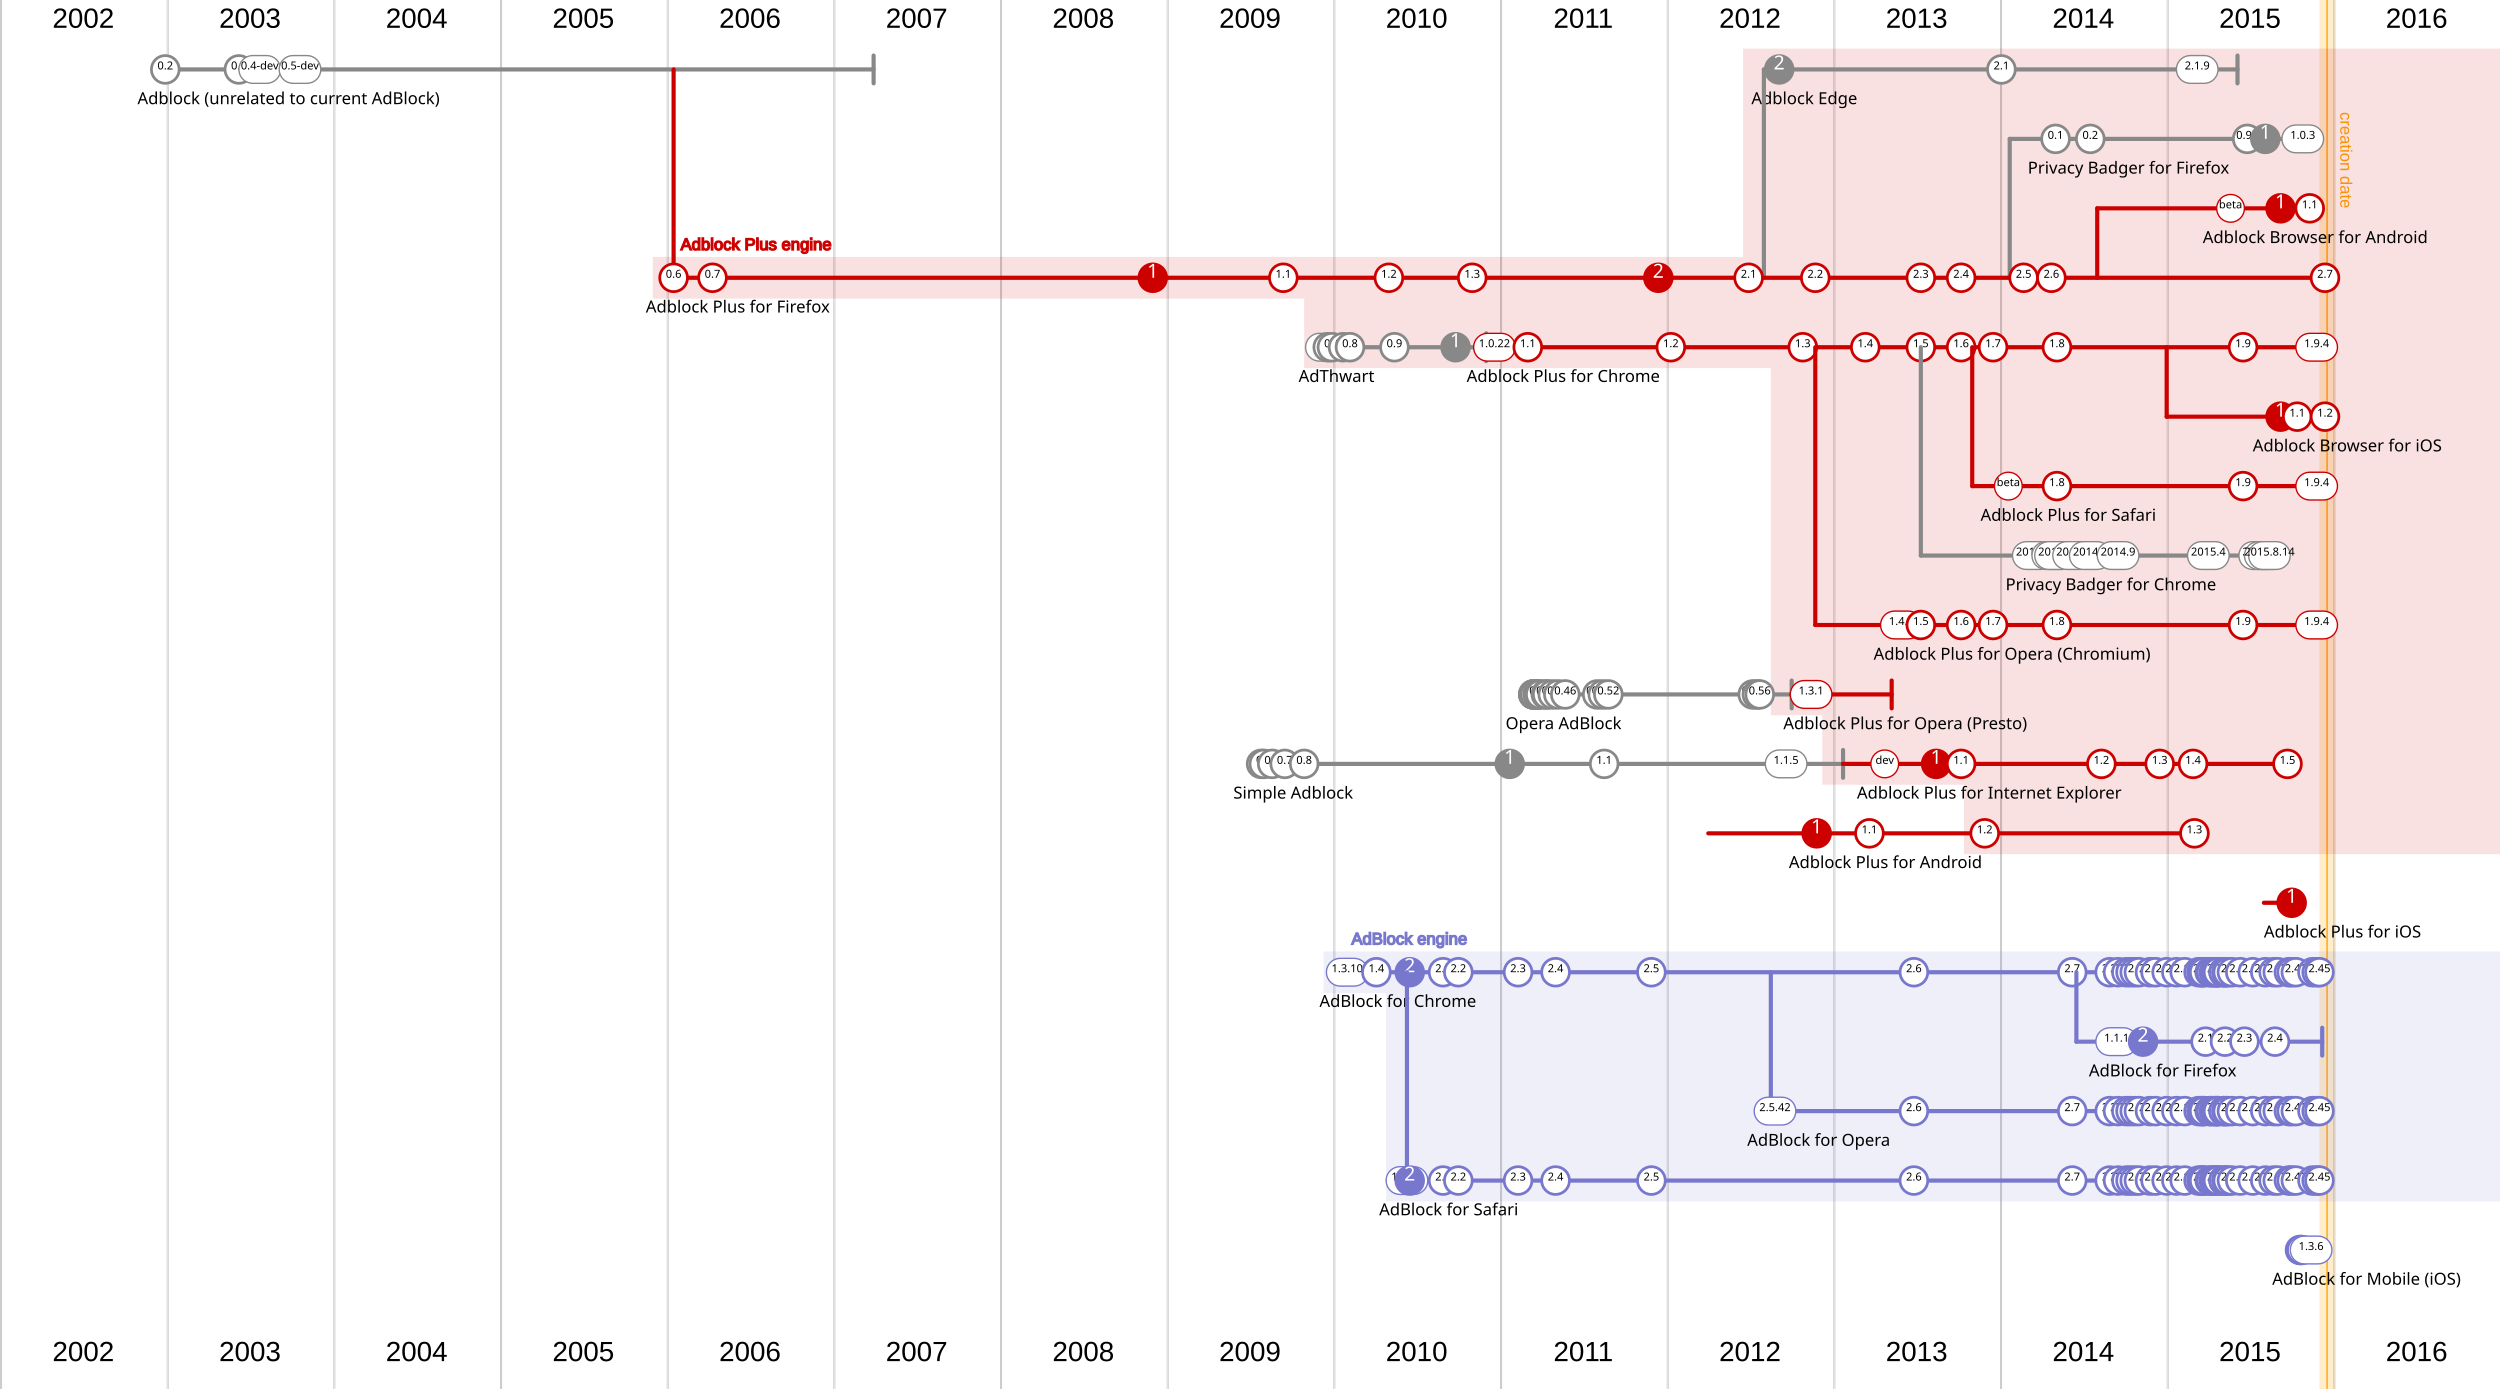
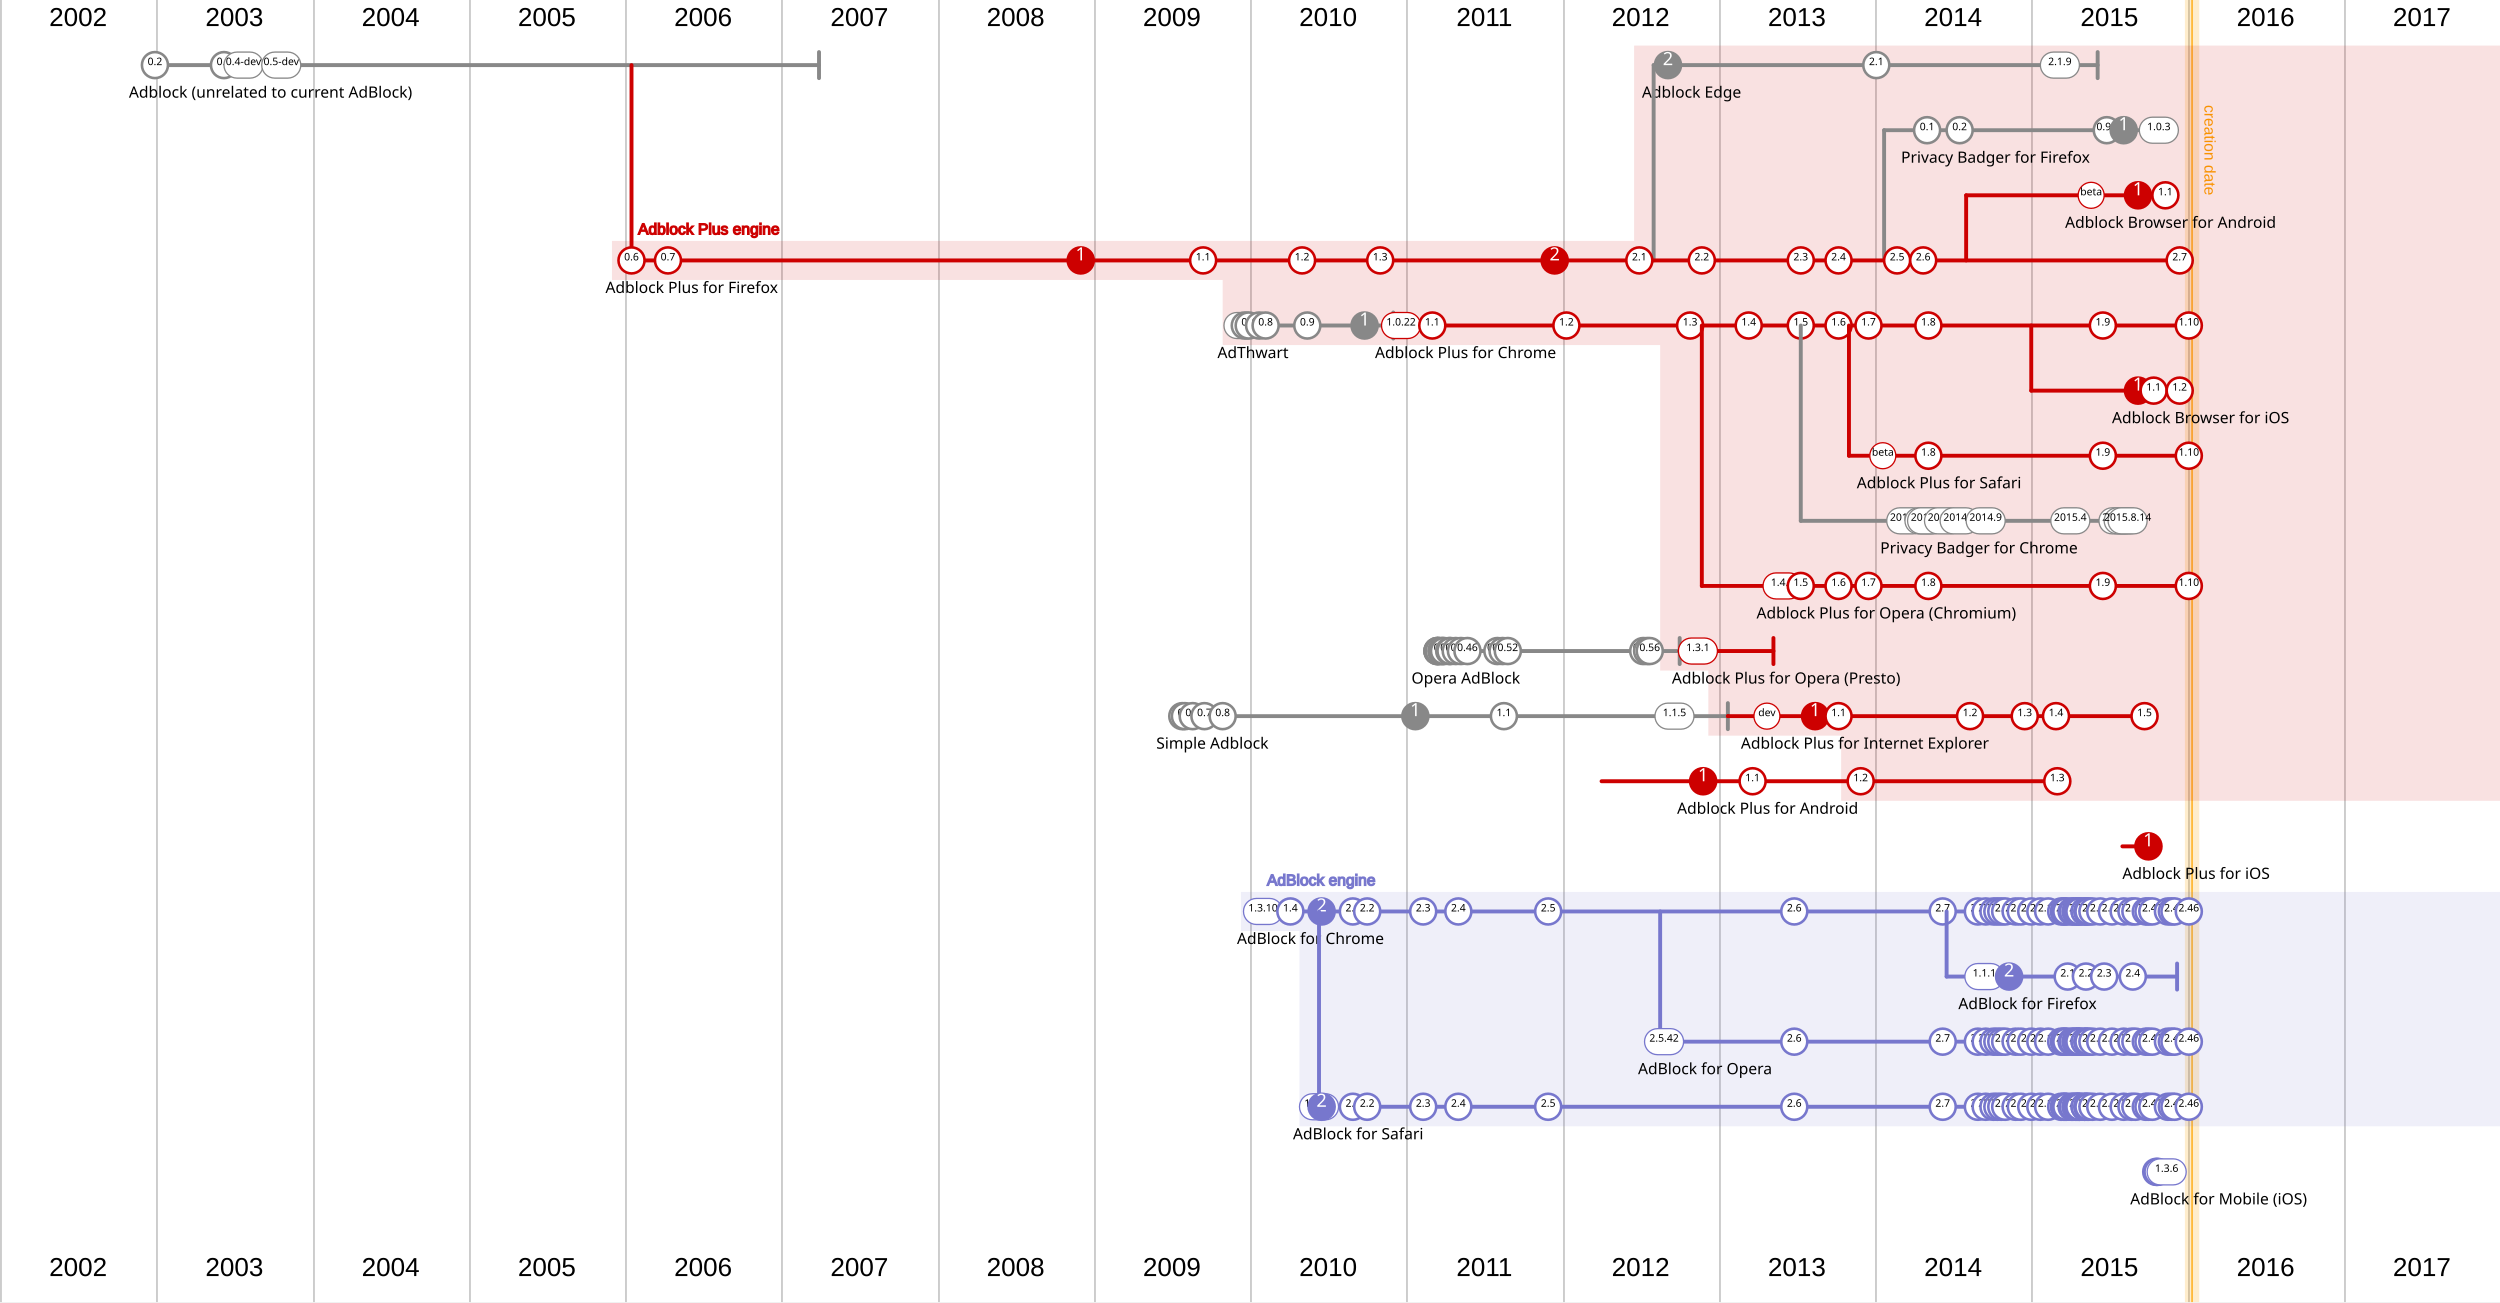
- <svg xmlns="http://www.w3.org/2000/svg" xmlns:xlink="http://www.w3.org/1999/xlink" width="1800" height="1000">
+ <svg xmlns="http://www.w3.org/2000/svg" xmlns:xlink="http://www.w3.org/1999/xlink" width="1920" height="1000">
  <defs>
    <style type="text/css">
      @namespace xlink url(http://www.w3.org/1999/xlink);
      
      text {
        font-family: "Arial", sans-serif;
        text-align: center;
        color: black;
      }
      
      line {
        stroke-linecap: round;
        stroke-width: 3px;
      }
      
      circle {
        stroke-width: 2px;
        fill: white;
      }
      
      #yearlabels text {
        font-size: 20px;
        text-anchor: middle;
      }
      
-       .adblocker, .engine {
+       .adblocker {
        font-size: 12px;
        font-family: sans-serif;
-       }
-       
-       .engine {
-         text-anchor: end;
-         font-style: italic;
-         font-weight: bold;
      }
      
      #longver {
        fill: white;
        transform: translate(-15px, -10px);
      }
      
      use[xlink|href="#longver"] {
        stroke-width: 2px;
      }
      
-       .engine-none line,
-       .engine-none circle,
-       .engine-none use {
+       .vendor-other line,
+       .vendor-other circle,
+       .vendor-other use {
        stroke: #888;
      }
      
-       .engine-none .version.release-major circle {
+       .vendor-other .version.release-major circle {
        fill: #888;
      }
      
-       .engine-adblockplus-core line,
-       .engine-adblockplus-core circle,
-       .engine-adblockplus-core use {
-         stroke: #CD0000;
-       }
-       
-       .engine-adblockplus-core .version.release-major circle {
-         fill: #CD0000;
-       }
-       .engine-adblock line,
-       .engine-adblock circle,
-       .engine-adblock use {
-         stroke: #7777CD;
-       }
-       
-       .engine-adblock .version.release-major circle {
-         fill: #7777CD;
+       .vendor-betafish line,
+       .vendor-betafish circle,
+       .vendor-betafish use,
+       .vendor-betafish.engine text {
+         stroke: #7777CD
+       }
+       
+       .vendor-betafish .version.release-major circle,
+       .vendor-betafish.engine polygon,
+       .vendor-betafish.engine text {
+         fill: #7777CD
+       }
+       .vendor-eyeo line,
+       .vendor-eyeo circle,
+       .vendor-eyeo use,
+       .vendor-eyeo.engine text {
+         stroke: #CD0000
+       }
+       
+       .vendor-eyeo .version.release-major circle,
+       .vendor-eyeo.engine polygon,
+       .vendor-eyeo.engine text {
+         fill: #CD0000
      }
      
      .version.release-patch circle,
      .version.release-patch use {
        stroke-width: 1px;
      }
      
      .version text {
        alignment-baseline: central;
        font-family: sans-serif;
        font-size: 8px;
        text-anchor: middle;
      }
      
      .version.release-major text {
        font-family: sans-serif;
        font-size: 14px;
        fill: white;
        text-anchor: middle;
      }
    </style>
    <pattern id="bglines" patternUnits="userSpaceOnUse" width="120" height="100%">
      <line x1="0" x2="0" y2="100%" stroke="#CCC" />
    </pattern>
    <rect id="longver" width="30" height="20" rx="10" />
    <g id="yearlabels">
      <text x="0">2002</text>
      <text x="120">2003</text>
      <text x="240">2004</text>
      <text x="360">2005</text>
      <text x="480">2006</text>
      <text x="600">2007</text>
      <text x="720">2008</text>
      <text x="840">2009</text>
      <text x="960">2010</text>
      <text x="1080">2011</text>
      <text x="1200">2012</text>
      <text x="1320">2013</text>
      <text x="1440">2014</text>
      <text x="1560">2015</text>
      <text x="1680">2016</text>
-     </g>
-     <g id="original" class="engine-none">
+       <text x="1800">2017</text>
+     </g>
+     <g id="original" class="vendor-other">
      <a xlink:href="http://adblock.mozdev.org/">
        <text x="0" y="0" dx="99" dy="25" class="adblocker">Adblock (unrelated to current AdBlock)</text>
      </a>
      <line stroke="" x1="111" x2="629" />
      <g class="version release-minor">
        <circle cx="119" r="10" />
        <text x="119" y="0" dy="0">0.2</text>
      </g>
      <g class="version release-minor">
        <circle cx="172" r="10" />
        <text x="172" y="0" dy="0">0.3</text>
      </g>
      <g class="version release-patch">
        <use x="187" xlink:href="#longver" />
        <text x="187" y="0" dy="0">0.4-dev</text>
      </g>
      <g class="version release-patch">
        <use x="216" xlink:href="#longver" />
        <text x="216" y="0" dy="0">0.5-dev</text>
      </g>
      <line stroke="" x1="629" y1="10" x2="629" y2="-10" />
    </g>
-     <g id="adblockedge" class="engine-none">
+     <g id="adblockedge" class="vendor-other">
      <a xlink:href="https://bitbucket.org/adstomper/adblockedge/">
        <text x="0" y="0" dx="1261" dy="25" class="adblocker">Adblock Edge</text>
      </a>
      <line stroke="" x1="1270" x2="1611" />
      <line stroke="" x1="1270" x2="1270" y1="0" y2="150" />
      <g class="version release-major">
        <circle cx="1281" r="10" />
        <text x="1281" y="0" dy="0">2</text>
      </g>
      <g class="version release-minor">
        <circle cx="1441" r="10" />
        <text x="1441" y="0" dy="0">2.1</text>
      </g>
      <g class="version release-patch">
        <use x="1582" xlink:href="#longver" />
        <text x="1582" y="0" dy="0">2.1.9</text>
      </g>
      <line stroke="" x1="1611" y1="10" x2="1611" y2="-10" />
    </g>
-     <g id="privacybadger-firefox" class="engine-none">
+     <g id="privacybadger-firefox" class="vendor-other">
      <a xlink:href="https://www.eff.org/privacybadger">
        <text x="0" y="0" dx="1460" dy="25" class="adblocker">Privacy Badger for Firefox</text>
      </a>
      <line stroke="" x1="1447" x2="1658" />
      <line stroke="" x1="1447" x2="1447" y1="0" y2="100" />
      <g class="version release-minor">
        <circle cx="1480" r="10" />
        <text x="1480" y="0" dy="0">0.1</text>
      </g>
      <g class="version release-minor">
        <circle cx="1505" r="10" />
        <text x="1505" y="0" dy="0">0.2</text>
      </g>
      <g class="version release-minor">
        <circle cx="1618" r="10" />
        <text x="1618" y="0" dy="0">0.99</text>
      </g>
      <g class="version release-major">
        <circle cx="1631" r="10" />
        <text x="1631" y="0" dy="0">1</text>
      </g>
      <g class="version release-patch">
        <use x="1658" xlink:href="#longver" />
        <text x="1658" y="0" dy="0">1.0.3</text>
      </g>
    </g>
-     <g id="adblockbrowser-android" class="engine-adblockplus-core">
+     <g id="adblockbrowser-android" class="vendor-eyeo">
      <a xlink:href="https://adblockbrowser.org">
        <text x="0" y="0" dx="1586" dy="25" class="adblocker">Adblock Browser for Android</text>
      </a>
      <line stroke="" x1="1510" x2="1663" />
      <line stroke="" x1="1510" x2="1510" y1="0" y2="50" />
      <g class="version release-patch">
        <circle cx="1606" r="10" />
        <text x="1606" y="0" dy="0">beta</text>
      </g>
      <g class="version release-major">
        <circle cx="1642" r="10" />
        <text x="1642" y="0" dy="0">1</text>
      </g>
      <g class="version release-minor">
        <circle cx="1663" r="10" />
        <text x="1663" y="0" dy="0">1.1</text>
      </g>
    </g>
-     <g id="adblockplus-firefox" class="engine-adblockplus-core">
+     <g id="adblockplus-firefox" class="vendor-eyeo">
      <a xlink:href="https://adblockplus.org/en/firefox">
        <text x="0" y="0" dx="465" dy="25" class="adblocker">Adblock Plus for Firefox</text>
      </a>
      <line stroke="" x1="485" x2="1674" />
      <line stroke="" x1="485" x2="485" y1="0" y2="-150" />
      <g class="version release-minor">
        <circle cx="485" r="10" />
        <text x="485" y="0" dy="0">0.6</text>
      </g>
      <g class="version release-minor">
        <circle cx="513" r="10" />
        <text x="513" y="0" dy="0">0.7</text>
      </g>
      <g class="version release-major">
        <circle cx="830" r="10" />
        <text x="830" y="0" dy="0">1</text>
      </g>
      <g class="version release-minor">
        <circle cx="924" r="10" />
        <text x="924" y="0" dy="0">1.1</text>
      </g>
      <g class="version release-minor">
        <circle cx="1000" r="10" />
        <text x="1000" y="0" dy="0">1.2</text>
      </g>
      <g class="version release-minor">
        <circle cx="1060" r="10" />
        <text x="1060" y="0" dy="0">1.3</text>
      </g>
      <g class="version release-major">
        <circle cx="1194" r="10" />
        <text x="1194" y="0" dy="0">2</text>
      </g>
      <g class="version release-minor">
        <circle cx="1259" r="10" />
        <text x="1259" y="0" dy="0">2.1</text>
      </g>
      <g class="version release-minor">
        <circle cx="1307" r="10" />
        <text x="1307" y="0" dy="0">2.2</text>
      </g>
      <g class="version release-minor">
        <circle cx="1383" r="10" />
        <text x="1383" y="0" dy="0">2.3</text>
      </g>
      <g class="version release-minor">
        <circle cx="1412" r="10" />
        <text x="1412" y="0" dy="0">2.4</text>
      </g>
      <g class="version release-minor">
        <circle cx="1457" r="10" />
        <text x="1457" y="0" dy="0">2.5</text>
      </g>
      <g class="version release-minor">
        <circle cx="1477" r="10" />
        <text x="1477" y="0" dy="0">2.6</text>
      </g>
      <g class="version release-minor">
        <circle cx="1674" r="10" />
        <text x="1674" y="0" dy="0">2.7</text>
      </g>
    </g>
-     <g id="adthwart" class="engine-none">
+     <g id="adthwart" class="vendor-other">
      <a xlink:href="https://code.google.com/p/adthwart/">
        <text x="0" y="0" dx="935" dy="25" class="adblocker">AdThwart</text>
      </a>
      <line stroke="" x1="954" x2="1070" />
      <g class="version release-patch">
        <use x="955" xlink:href="#longver" />
        <text x="955" y="0" dy="0">0.4.8</text>
      </g>
      <g class="version release-minor">
        <circle cx="956" r="10" />
        <text x="956" y="0" dy="0">0.5</text>
      </g>
      <g class="version release-minor">
        <circle cx="959" r="10" />
        <text x="959" y="0" dy="0">0.6</text>
      </g>
      <g class="version release-minor">
        <circle cx="967" r="10" />
        <text x="967" y="0" dy="0">0.7</text>
      </g>
      <g class="version release-minor">
        <circle cx="972" r="10" />
        <text x="972" y="0" dy="0">0.8</text>
      </g>
      <g class="version release-minor">
        <circle cx="1004" r="10" />
        <text x="1004" y="0" dy="0">0.9</text>
      </g>
      <g class="version release-major">
        <circle cx="1048" r="10" />
        <text x="1048" y="0" dy="0">1</text>
      </g>
      <line stroke="" x1="1070" y1="10" x2="1070" y2="-10" />
    </g>
-     <g id="adblockplus-chrome" class="engine-adblockplus-core">
+     <g id="adblockplus-chrome" class="vendor-eyeo">
      <a xlink:href="https://adblockplus.org/en/chrome">
        <text x="0" y="0" dx="1056" dy="25" class="adblocker">Adblock Plus for Chrome</text>
      </a>
-       <line stroke="" x1="1070" x2="1668" />
+       <line stroke="" x1="1070" x2="1681" />
      <line stroke="" x1="1070" x2="1070" y1="0" y2="0" />
      <g class="version release-patch">
        <use x="1076" xlink:href="#longver" />
        <text x="1076" y="0" dy="0">1.0.22</text>
      </g>
      <g class="version release-minor">
        <circle cx="1100" r="10" />
        <text x="1100" y="0" dy="0">1.1</text>
      </g>
      <g class="version release-minor">
        <circle cx="1203" r="10" />
        <text x="1203" y="0" dy="0">1.2</text>
      </g>
      <g class="version release-minor">
        <circle cx="1298" r="10" />
        <text x="1298" y="0" dy="0">1.3</text>
      </g>
      <g class="version release-minor">
        <circle cx="1343" r="10" />
        <text x="1343" y="0" dy="0">1.4</text>
      </g>
      <g class="version release-minor">
        <circle cx="1383" r="10" />
        <text x="1383" y="0" dy="0">1.5</text>
      </g>
      <g class="version release-minor">
        <circle cx="1412" r="10" />
        <text x="1412" y="0" dy="0">1.6</text>
      </g>
      <g class="version release-minor">
        <circle cx="1435" r="10" />
        <text x="1435" y="0" dy="0">1.7</text>
      </g>
      <g class="version release-minor">
        <circle cx="1481" r="10" />
        <text x="1481" y="0" dy="0">1.8</text>
      </g>
      <g class="version release-minor">
        <circle cx="1615" r="10" />
        <text x="1615" y="0" dy="0">1.9</text>
      </g>
-       <g class="version release-patch">
-         <use x="1668" xlink:href="#longver" />
-         <text x="1668" y="0" dy="0">1.9.4</text>
-       </g>
-     </g>
-     <g id="adblockbrowser-ios" class="engine-adblockplus-core">
+       <g class="version release-minor">
+         <circle cx="1681" r="10" />
+         <text x="1681" y="0" dy="0">1.10</text>
+       </g>
+     </g>
+     <g id="adblockbrowser-ios" class="vendor-eyeo">
      <a xlink:href="https://adblockbrowser.org">
        <text x="0" y="0" dx="1622" dy="25" class="adblocker">Adblock Browser for iOS</text>
      </a>
      <line stroke="" x1="1560" x2="1674" />
      <line stroke="" x1="1560" x2="1560" y1="0" y2="-50" />
      <g class="version release-major">
        <circle cx="1642" r="10" />
        <text x="1642" y="0" dy="0">1</text>
      </g>
      <g class="version release-minor">
        <circle cx="1654" r="10" />
        <text x="1654" y="0" dy="0">1.1</text>
      </g>
      <g class="version release-minor">
        <circle cx="1674" r="10" />
        <text x="1674" y="0" dy="0">1.2</text>
      </g>
    </g>
-     <g id="adblockplus-safari" class="engine-adblockplus-core">
+     <g id="adblockplus-safari" class="vendor-eyeo">
      <a xlink:href="https://adblockplus.org/en/safari">
        <text x="0" y="0" dx="1426" dy="25" class="adblocker">Adblock Plus for Safari</text>
      </a>
-       <line stroke="" x1="1420" x2="1668" />
+       <line stroke="" x1="1420" x2="1681" />
      <line stroke="" x1="1420" x2="1420" y1="0" y2="-100" />
      <g class="version release-patch">
        <circle cx="1446" r="10" />
        <text x="1446" y="0" dy="0">beta</text>
      </g>
      <g class="version release-minor">
        <circle cx="1481" r="10" />
        <text x="1481" y="0" dy="0">1.8</text>
      </g>
      <g class="version release-minor">
        <circle cx="1615" r="10" />
        <text x="1615" y="0" dy="0">1.9</text>
      </g>
-       <g class="version release-patch">
-         <use x="1668" xlink:href="#longver" />
-         <text x="1668" y="0" dy="0">1.9.4</text>
-       </g>
-     </g>
-     <g id="privacybadger-chrome" class="engine-none">
+       <g class="version release-minor">
+         <circle cx="1681" r="10" />
+         <text x="1681" y="0" dy="0">1.10</text>
+       </g>
+     </g>
+     <g id="privacybadger-chrome" class="vendor-other">
      <a xlink:href="https://www.eff.org/privacybadger">
        <text x="0" y="0" dx="1444" dy="25" class="adblocker">Privacy Badger for Chrome</text>
      </a>
      <line stroke="" x1="1383" x2="1634" />
      <line stroke="" x1="1383" x2="1383" y1="0" y2="-150" />
      <g class="version release-minor">
        <use x="1464" xlink:href="#longver" />
        <text x="1464" y="0" dy="0">2014.3</text>
      </g>
      <g class="version release-minor">
        <use x="1478" xlink:href="#longver" />
        <text x="1478" y="0" dy="0">2014.4</text>
      </g>
      <g class="version release-minor">
        <use x="1480" xlink:href="#longver" />
        <text x="1480" y="0" dy="0">2014.5</text>
      </g>
      <g class="version release-minor">
        <use x="1493" xlink:href="#longver" />
        <text x="1493" y="0" dy="0">2014.6</text>
      </g>
      <g class="version release-minor">
        <use x="1505" xlink:href="#longver" />
        <text x="1505" y="0" dy="0">2014.7</text>
      </g>
      <g class="version release-minor">
        <use x="1525" xlink:href="#longver" />
        <text x="1525" y="0" dy="0">2014.9</text>
      </g>
      <g class="version release-minor">
        <use x="1590" xlink:href="#longver" />
        <text x="1590" y="0" dy="0">2015.4</text>
      </g>
      <g class="version release-minor">
        <use x="1627" xlink:href="#longver" />
        <text x="1627" y="0" dy="0">2015.7</text>
      </g>
      <g class="version release-minor">
        <use x="1631" xlink:href="#longver" />
        <text x="1631" y="0" dy="0">2015.8</text>
      </g>
      <g class="version release-patch">
        <use x="1634" xlink:href="#longver" />
        <text x="1634" y="0" dy="0">2015.8.14</text>
      </g>
    </g>
-     <g id="adblockplus-opera-chromium" class="engine-adblockplus-core">
+     <g id="adblockplus-opera-chromium" class="vendor-eyeo">
      <a xlink:href="https://adblockplus.org/en/opera">
        <text x="0" y="0" dx="1349" dy="25" class="adblocker">Adblock Plus for Opera (Chromium)</text>
      </a>
-       <line stroke="" x1="1307" x2="1668" />
+       <line stroke="" x1="1307" x2="1681" />
      <line stroke="" x1="1307" x2="1307" y1="0" y2="-200" />
      <g class="version release-patch">
        <use x="1369" xlink:href="#longver" />
        <text x="1369" y="0" dy="0">1.4.1</text>
      </g>
      <g class="version release-minor">
        <circle cx="1383" r="10" />
        <text x="1383" y="0" dy="0">1.5</text>
      </g>
      <g class="version release-minor">
        <circle cx="1412" r="10" />
        <text x="1412" y="0" dy="0">1.6</text>
      </g>
      <g class="version release-minor">
        <circle cx="1435" r="10" />
        <text x="1435" y="0" dy="0">1.7</text>
      </g>
      <g class="version release-minor">
        <circle cx="1481" r="10" />
        <text x="1481" y="0" dy="0">1.8</text>
      </g>
      <g class="version release-minor">
        <circle cx="1615" r="10" />
        <text x="1615" y="0" dy="0">1.9</text>
      </g>
-       <g class="version release-patch">
-         <use x="1668" xlink:href="#longver" />
-         <text x="1668" y="0" dy="0">1.9.4</text>
-       </g>
-     </g>
-     <g id="opera-adblock" class="engine-none">
+       <g class="version release-minor">
+         <circle cx="1681" r="10" />
+         <text x="1681" y="0" dy="0">1.10</text>
+       </g>
+     </g>
+     <g id="opera-adblock" class="vendor-other">
      <a xlink:href="">
        <text x="0" y="0" dx="1084" dy="25" class="adblocker">Opera AdBlock</text>
      </a>
      <line stroke="" x1="1104" x2="1290" />
      <g class="version release-minor">
        <circle cx="1104" r="10" />
        <text x="1104" y="0" dy="0">0.12</text>
      </g>
      <g class="version release-minor">
        <circle cx="1104" r="10" />
        <text x="1104" y="0" dy="0">0.13</text>
      </g>
      <g class="version release-minor">
        <circle cx="1104" r="10" />
        <text x="1104" y="0" dy="0">0.14</text>
      </g>
      <g class="version release-minor">
        <circle cx="1105" r="10" />
        <text x="1105" y="0" dy="0">0.23</text>
      </g>
      <g class="version release-minor">
        <circle cx="1107" r="10" />
        <text x="1107" y="0" dy="0">0.27</text>
      </g>
      <g class="version release-minor">
        <circle cx="1108" r="10" />
        <text x="1108" y="0" dy="0">0.32</text>
      </g>
      <g class="version release-minor">
        <circle cx="1109" r="10" />
        <text x="1109" y="0" dy="0">0.34</text>
      </g>
      <g class="version release-minor">
        <circle cx="1113" r="10" />
        <text x="1113" y="0" dy="0">0.37</text>
      </g>
      <g class="version release-minor">
        <circle cx="1114" r="10" />
        <text x="1114" y="0" dy="0">0.38</text>
      </g>
      <g class="version release-minor">
        <circle cx="1118" r="10" />
        <text x="1118" y="0" dy="0">0.43</text>
      </g>
      <g class="version release-minor">
        <circle cx="1122" r="10" />
        <text x="1122" y="0" dy="0">0.44</text>
      </g>
      <g class="version release-minor">
        <circle cx="1127" r="10" />
        <text x="1127" y="0" dy="0">0.46</text>
      </g>
      <g class="version release-minor">
        <circle cx="1150" r="10" />
        <text x="1150" y="0" dy="0">0.50</text>
      </g>
      <g class="version release-minor">
        <circle cx="1154" r="10" />
        <text x="1154" y="0" dy="0">0.51</text>
      </g>
      <g class="version release-minor">
        <circle cx="1158" r="10" />
        <text x="1158" y="0" dy="0">0.52</text>
      </g>
      <g class="version release-minor">
        <circle cx="1262" r="10" />
        <text x="1262" y="0" dy="0">0.54</text>
      </g>
      <g class="version release-minor">
        <circle cx="1265" r="10" />
        <text x="1265" y="0" dy="0">0.55</text>
      </g>
      <g class="version release-minor">
        <circle cx="1267" r="10" />
        <text x="1267" y="0" dy="0">0.56</text>
      </g>
      <line stroke="" x1="1290" y1="10" x2="1290" y2="-10" />
    </g>
-     <g id="adblockplus-opera-presto" class="engine-adblockplus-core">
+     <g id="adblockplus-opera-presto" class="vendor-eyeo">
      <a xlink:href="https://adblockplus.org/en/opera">
        <text x="0" y="0" dx="1284" dy="25" class="adblocker">Adblock Plus for Opera (Presto)</text>
      </a>
      <line stroke="" x1="1290" x2="1362" />
      <line stroke="" x1="1290" x2="1290" y1="0" y2="0" />
      <g class="version release-patch">
        <use x="1304" xlink:href="#longver" />
        <text x="1304" y="0" dy="0">1.3.1</text>
      </g>
      <line stroke="" x1="1362" y1="10" x2="1362" y2="-10" />
    </g>
-     <g id="simpleadblock" class="engine-none">
+     <g id="simpleadblock" class="vendor-other">
      <a xlink:href="http://simple-adblock.com/releases/ and https://hg.adblockplus.org/adblockplusie">
        <text x="0" y="0" dx="888" dy="25" class="adblocker">Simple Adblock</text>
      </a>
      <line stroke="" x1="908" x2="1327" />
      <g class="version release-minor">
        <circle cx="908" r="10" />
        <text x="908" y="0" dy="0">0.4</text>
      </g>
      <g class="version release-minor">
        <circle cx="910" r="10" />
        <text x="910" y="0" dy="0">0.5</text>
      </g>
      <g class="version release-minor">
        <circle cx="916" r="10" />
        <text x="916" y="0" dy="0">0.6</text>
      </g>
      <g class="version release-minor">
        <circle cx="925" r="10" />
        <text x="925" y="0" dy="0">0.7</text>
      </g>
      <g class="version release-minor">
        <circle cx="939" r="10" />
        <text x="939" y="0" dy="0">0.8</text>
      </g>
      <g class="version release-major">
        <circle cx="1087" r="10" />
        <text x="1087" y="0" dy="0">1</text>
      </g>
      <g class="version release-minor">
        <circle cx="1155" r="10" />
        <text x="1155" y="0" dy="0">1.1</text>
      </g>
      <g class="version release-patch">
        <use x="1286" xlink:href="#longver" />
        <text x="1286" y="0" dy="0">1.1.5</text>
      </g>
      <line stroke="" x1="1327" y1="10" x2="1327" y2="-10" />
    </g>
-     <g id="adblockplus-ie" class="engine-adblockplus-core">
+     <g id="adblockplus-ie" class="vendor-eyeo">
      <a xlink:href="https://adblockplus.org/en/internet-explorer">
        <text x="0" y="0" dx="1337" dy="25" class="adblocker">Adblock Plus for Internet Explorer</text>
      </a>
      <line stroke="" x1="1327" x2="1647" />
      <line stroke="" x1="1327" x2="1327" y1="0" y2="0" />
      <g class="version release-patch">
        <circle cx="1357" r="10" />
        <text x="1357" y="0" dy="0">dev</text>
      </g>
      <g class="version release-major">
        <circle cx="1394" r="10" />
        <text x="1394" y="0" dy="0">1</text>
      </g>
      <g class="version release-minor">
        <circle cx="1412" r="10" />
        <text x="1412" y="0" dy="0">1.1</text>
      </g>
      <g class="version release-minor">
        <circle cx="1513" r="10" />
        <text x="1513" y="0" dy="0">1.2</text>
      </g>
      <g class="version release-minor">
        <circle cx="1555" r="10" />
        <text x="1555" y="0" dy="0">1.3</text>
      </g>
      <g class="version release-minor">
        <circle cx="1579" r="10" />
        <text x="1579" y="0" dy="0">1.4</text>
      </g>
      <g class="version release-minor">
        <circle cx="1647" r="10" />
        <text x="1647" y="0" dy="0">1.5</text>
      </g>
    </g>
-     <g id="adblockplus-android" class="engine-adblockplus-core">
+     <g id="adblockplus-android" class="vendor-eyeo">
      <a xlink:href="https://adblockplus.org/en/android">
        <text x="0" y="0" dx="1288" dy="25" class="adblocker">Adblock Plus for Android</text>
      </a>
      <line stroke="" x1="1230" x2="1580" />
      <g class="version release-major">
        <circle cx="1308" r="10" />
        <text x="1308" y="0" dy="0">1</text>
      </g>
      <g class="version release-minor">
        <circle cx="1346" r="10" />
        <text x="1346" y="0" dy="0">1.1</text>
      </g>
      <g class="version release-minor">
        <circle cx="1429" r="10" />
        <text x="1429" y="0" dy="0">1.2</text>
      </g>
      <g class="version release-minor">
        <circle cx="1580" r="10" />
        <text x="1580" y="0" dy="0">1.3</text>
      </g>
    </g>
-     <g id="adblockplus-ios" class="engine-adblockplus-core">
+     <g id="adblockplus-ios" class="vendor-eyeo">
      <a xlink:href="https://adblockplus.org/en/safari">
        <text x="0" y="0" dx="1630" dy="25" class="adblocker">Adblock Plus for iOS</text>
      </a>
      <line stroke="" x1="1630" x2="1650" />
      <g class="version release-major">
        <circle cx="1650" r="10" />
        <text x="1650" y="0" dy="0">1</text>
      </g>
    </g>
-     <g id="adblock-chrome" class="engine-adblock">
+     <g id="adblock-chrome" class="vendor-betafish">
      <a xlink:href="https://getadblock.com/">
        <text x="0" y="0" dx="950" dy="25" class="adblocker">AdBlock for Chrome</text>
      </a>
-       <line stroke="" x1="968" x2="1670" />
+       <line stroke="" x1="968" x2="1681" />
      <g class="version release-patch">
        <use x="970" xlink:href="#longver" />
        <text x="970" y="0" dy="0">1.3.10</text>
      </g>
      <g class="version release-minor">
        <circle cx="991" r="10" />
        <text x="991" y="0" dy="0">1.4</text>
      </g>
      <g class="version release-major">
        <circle cx="1015" r="10" />
        <text x="1015" y="0" dy="0">2</text>
      </g>
      <g class="version release-minor">
        <circle cx="1039" r="10" />
        <text x="1039" y="0" dy="0">2.1</text>
      </g>
      <g class="version release-minor">
        <circle cx="1050" r="10" />
        <text x="1050" y="0" dy="0">2.2</text>
      </g>
      <g class="version release-minor">
        <circle cx="1093" r="10" />
        <text x="1093" y="0" dy="0">2.3</text>
      </g>
      <g class="version release-minor">
        <circle cx="1120" r="10" />
        <text x="1120" y="0" dy="0">2.4</text>
      </g>
      <g class="version release-minor">
        <circle cx="1189" r="10" />
        <text x="1189" y="0" dy="0">2.5</text>
      </g>
      <g class="version release-minor">
        <circle cx="1378" r="10" />
        <text x="1378" y="0" dy="0">2.6</text>
      </g>
      <g class="version release-minor">
        <circle cx="1492" r="10" />
        <text x="1492" y="0" dy="0">2.7</text>
      </g>
      <g class="version release-minor">
        <circle cx="1519" r="10" />
        <text x="1519" y="0" dy="0">2.8</text>
      </g>
      <g class="version release-minor">
        <circle cx="1525" r="10" />
        <text x="1525" y="0" dy="0">2.9</text>
      </g>
      <g class="version release-minor">
        <circle cx="1531" r="10" />
        <text x="1531" y="0" dy="0">2.10</text>
      </g>
      <g class="version release-minor">
        <circle cx="1534" r="10" />
        <text x="1534" y="0" dy="0">2.11</text>
      </g>
      <g class="version release-minor">
        <circle cx="1537" r="10" />
        <text x="1537" y="0" dy="0">2.12</text>
      </g>
      <g class="version release-minor">
        <circle cx="1540" r="10" />
        <text x="1540" y="0" dy="0">2.13</text>
      </g>
      <g class="version release-minor">
        <circle cx="1548" r="10" />
        <text x="1548" y="0" dy="0">2.14</text>
      </g>
      <g class="version release-minor">
        <circle cx="1552" r="10" />
        <text x="1552" y="0" dy="0">2.15</text>
      </g>
      <g class="version release-minor">
        <circle cx="1560" r="10" />
        <text x="1560" y="0" dy="0">2.16</text>
      </g>
      <g class="version release-minor">
        <circle cx="1567" r="10" />
        <text x="1567" y="0" dy="0">2.17</text>
      </g>
      <g class="version release-minor">
        <circle cx="1573" r="10" />
        <text x="1573" y="0" dy="0">2.18</text>
      </g>
      <g class="version release-minor">
        <circle cx="1583" r="10" />
        <text x="1583" y="0" dy="0">2.19</text>
      </g>
      <g class="version release-minor">
        <circle cx="1585" r="10" />
        <text x="1585" y="0" dy="0">2.20</text>
      </g>
      <g class="version release-minor">
        <circle cx="1586" r="10" />
        <text x="1586" y="0" dy="0">2.21</text>
      </g>
      <g class="version release-minor">
        <circle cx="1587" r="10" />
        <text x="1587" y="0" dy="0">2.22</text>
      </g>
      <g class="version release-minor">
        <circle cx="1591" r="10" />
        <text x="1591" y="0" dy="0">2.23</text>
      </g>
      <g class="version release-minor">
        <circle cx="1592" r="10" />
        <text x="1592" y="0" dy="0">2.24</text>
      </g>
      <g class="version release-minor">
        <circle cx="1594" r="10" />
        <text x="1594" y="0" dy="0">2.25</text>
      </g>
      <g class="version release-minor">
        <circle cx="1595" r="10" />
        <text x="1595" y="0" dy="0">2.26</text>
      </g>
      <g class="version release-minor">
        <circle cx="1596" r="10" />
        <text x="1596" y="0" dy="0">2.27</text>
      </g>
      <g class="version release-minor">
        <circle cx="1597" r="10" />
        <text x="1597" y="0" dy="0">2.28</text>
      </g>
      <g class="version release-minor">
        <circle cx="1597" r="10" />
        <text x="1597" y="0" dy="0">2.29</text>
      </g>
      <g class="version release-minor">
        <circle cx="1601" r="10" />
        <text x="1601" y="0" dy="0">2.30</text>
      </g>
      <g class="version release-minor">
        <circle cx="1601" r="10" />
        <text x="1601" y="0" dy="0">2.31</text>
      </g>
      <g class="version release-minor">
        <circle cx="1603" r="10" />
        <text x="1603" y="0" dy="0">2.32</text>
      </g>
      <g class="version release-minor">
        <circle cx="1604" r="10" />
        <text x="1604" y="0" dy="0">2.33</text>
      </g>
      <g class="version release-minor">
        <circle cx="1607" r="10" />
        <text x="1607" y="0" dy="0">2.34</text>
      </g>
      <g class="version release-minor">
        <circle cx="1613" r="10" />
        <text x="1613" y="0" dy="0">2.35</text>
      </g>
      <g class="version release-minor">
        <circle cx="1622" r="10" />
        <text x="1622" y="0" dy="0">2.36</text>
      </g>
      <g class="version release-minor">
        <circle cx="1631" r="10" />
        <text x="1631" y="0" dy="0">2.37</text>
      </g>
      <g class="version release-minor">
        <circle cx="1637" r="10" />
        <text x="1637" y="0" dy="0">2.38</text>
      </g>
      <g class="version release-minor">
        <circle cx="1640" r="10" />
        <text x="1640" y="0" dy="0">2.39</text>
      </g>
      <g class="version release-minor">
        <circle cx="1648" r="10" />
        <text x="1648" y="0" dy="0">2.40</text>
      </g>
      <g class="version release-minor">
        <circle cx="1650" r="10" />
        <text x="1650" y="0" dy="0">2.41</text>
      </g>
      <g class="version release-minor">
        <circle cx="1653" r="10" />
        <text x="1653" y="0" dy="0">2.42</text>
      </g>
      <g class="version release-minor">
        <circle cx="1665" r="10" />
        <text x="1665" y="0" dy="0">2.43</text>
      </g>
      <g class="version release-minor">
        <circle cx="1668" r="10" />
        <text x="1668" y="0" dy="0">2.44</text>
      </g>
      <g class="version release-minor">
        <circle cx="1670" r="10" />
        <text x="1670" y="0" dy="0">2.45</text>
      </g>
-     </g>
-     <g id="adblock-firefox" class="engine-adblock">
+       <g class="version release-minor">
+         <circle cx="1681" r="10" />
+         <text x="1681" y="0" dy="0">2.46</text>
+       </g>
+     </g>
+     <g id="adblock-firefox" class="vendor-betafish">
      <a xlink:href="https://getadblock.com/">
        <text x="0" y="0" dx="1504" dy="25" class="adblocker">AdBlock for Firefox</text>
      </a>
      <line stroke="" x1="1495" x2="1672" />
      <line stroke="" x1="1495" x2="1495" y1="0" y2="-50" />
      <g class="version release-patch">
        <use x="1524" xlink:href="#longver" />
        <text x="1524" y="0" dy="0">1.1.1</text>
      </g>
      <g class="version release-major">
        <circle cx="1543" r="10" />
        <text x="1543" y="0" dy="0">2</text>
      </g>
      <g class="version release-minor">
        <circle cx="1588" r="10" />
        <text x="1588" y="0" dy="0">2.1</text>
      </g>
      <g class="version release-minor">
        <circle cx="1602" r="10" />
        <text x="1602" y="0" dy="0">2.2</text>
      </g>
      <g class="version release-minor">
        <circle cx="1616" r="10" />
        <text x="1616" y="0" dy="0">2.3</text>
      </g>
      <g class="version release-minor">
        <circle cx="1638" r="10" />
        <text x="1638" y="0" dy="0">2.4</text>
      </g>
      <line stroke="" x1="1672" y1="10" x2="1672" y2="-10" />
    </g>
-     <g id="adblock-opera" class="engine-adblock">
+     <g id="adblock-opera" class="vendor-betafish">
      <a xlink:href="https://getadblock.com/">
        <text x="0" y="0" dx="1258" dy="25" class="adblocker">AdBlock for Opera</text>
      </a>
-       <line stroke="" x1="1275" x2="1670" />
+       <line stroke="" x1="1275" x2="1681" />
      <line stroke="" x1="1275" x2="1275" y1="0" y2="-100" />
      <g class="version release-patch">
        <use x="1278" xlink:href="#longver" />
        <text x="1278" y="0" dy="0">2.5.42</text>
      </g>
      <g class="version release-minor">
        <circle cx="1378" r="10" />
        <text x="1378" y="0" dy="0">2.6</text>
      </g>
      <g class="version release-minor">
        <circle cx="1492" r="10" />
        <text x="1492" y="0" dy="0">2.7</text>
      </g>
      <g class="version release-minor">
        <circle cx="1519" r="10" />
        <text x="1519" y="0" dy="0">2.8</text>
      </g>
      <g class="version release-minor">
        <circle cx="1525" r="10" />
        <text x="1525" y="0" dy="0">2.9</text>
      </g>
      <g class="version release-minor">
        <circle cx="1531" r="10" />
        <text x="1531" y="0" dy="0">2.10</text>
      </g>
      <g class="version release-minor">
        <circle cx="1534" r="10" />
        <text x="1534" y="0" dy="0">2.11</text>
      </g>
      <g class="version release-minor">
        <circle cx="1537" r="10" />
        <text x="1537" y="0" dy="0">2.12</text>
      </g>
      <g class="version release-minor">
        <circle cx="1540" r="10" />
        <text x="1540" y="0" dy="0">2.13</text>
      </g>
      <g class="version release-minor">
        <circle cx="1548" r="10" />
        <text x="1548" y="0" dy="0">2.14</text>
      </g>
      <g class="version release-minor">
        <circle cx="1552" r="10" />
        <text x="1552" y="0" dy="0">2.15</text>
      </g>
      <g class="version release-minor">
        <circle cx="1560" r="10" />
        <text x="1560" y="0" dy="0">2.16</text>
      </g>
      <g class="version release-minor">
        <circle cx="1567" r="10" />
        <text x="1567" y="0" dy="0">2.17</text>
      </g>
      <g class="version release-minor">
        <circle cx="1573" r="10" />
        <text x="1573" y="0" dy="0">2.18</text>
      </g>
      <g class="version release-minor">
        <circle cx="1583" r="10" />
        <text x="1583" y="0" dy="0">2.19</text>
      </g>
      <g class="version release-minor">
        <circle cx="1585" r="10" />
        <text x="1585" y="0" dy="0">2.20</text>
      </g>
      <g class="version release-minor">
        <circle cx="1586" r="10" />
        <text x="1586" y="0" dy="0">2.21</text>
      </g>
      <g class="version release-minor">
        <circle cx="1587" r="10" />
        <text x="1587" y="0" dy="0">2.22</text>
      </g>
      <g class="version release-minor">
        <circle cx="1591" r="10" />
        <text x="1591" y="0" dy="0">2.23</text>
      </g>
      <g class="version release-minor">
        <circle cx="1592" r="10" />
        <text x="1592" y="0" dy="0">2.24</text>
      </g>
      <g class="version release-minor">
        <circle cx="1594" r="10" />
        <text x="1594" y="0" dy="0">2.25</text>
      </g>
      <g class="version release-minor">
        <circle cx="1595" r="10" />
        <text x="1595" y="0" dy="0">2.26</text>
      </g>
      <g class="version release-minor">
        <circle cx="1596" r="10" />
        <text x="1596" y="0" dy="0">2.27</text>
      </g>
      <g class="version release-minor">
        <circle cx="1597" r="10" />
        <text x="1597" y="0" dy="0">2.28</text>
      </g>
      <g class="version release-minor">
        <circle cx="1597" r="10" />
        <text x="1597" y="0" dy="0">2.29</text>
      </g>
      <g class="version release-minor">
        <circle cx="1601" r="10" />
        <text x="1601" y="0" dy="0">2.30</text>
      </g>
      <g class="version release-minor">
        <circle cx="1601" r="10" />
        <text x="1601" y="0" dy="0">2.31</text>
      </g>
      <g class="version release-minor">
        <circle cx="1603" r="10" />
        <text x="1603" y="0" dy="0">2.32</text>
      </g>
      <g class="version release-minor">
        <circle cx="1604" r="10" />
        <text x="1604" y="0" dy="0">2.33</text>
      </g>
      <g class="version release-minor">
        <circle cx="1607" r="10" />
        <text x="1607" y="0" dy="0">2.34</text>
      </g>
      <g class="version release-minor">
        <circle cx="1613" r="10" />
        <text x="1613" y="0" dy="0">2.35</text>
      </g>
      <g class="version release-minor">
        <circle cx="1622" r="10" />
        <text x="1622" y="0" dy="0">2.36</text>
      </g>
      <g class="version release-minor">
        <circle cx="1631" r="10" />
        <text x="1631" y="0" dy="0">2.37</text>
      </g>
      <g class="version release-minor">
        <circle cx="1637" r="10" />
        <text x="1637" y="0" dy="0">2.38</text>
      </g>
      <g class="version release-minor">
        <circle cx="1640" r="10" />
        <text x="1640" y="0" dy="0">2.39</text>
      </g>
      <g class="version release-minor">
        <circle cx="1648" r="10" />
        <text x="1648" y="0" dy="0">2.40</text>
      </g>
      <g class="version release-minor">
        <circle cx="1650" r="10" />
        <text x="1650" y="0" dy="0">2.41</text>
      </g>
      <g class="version release-minor">
        <circle cx="1653" r="10" />
        <text x="1653" y="0" dy="0">2.42</text>
      </g>
      <g class="version release-minor">
        <circle cx="1665" r="10" />
        <text x="1665" y="0" dy="0">2.43</text>
      </g>
      <g class="version release-minor">
        <circle cx="1668" r="10" />
        <text x="1668" y="0" dy="0">2.44</text>
      </g>
      <g class="version release-minor">
        <circle cx="1670" r="10" />
        <text x="1670" y="0" dy="0">2.45</text>
      </g>
-     </g>
-     <g id="adblock-safari" class="engine-adblock">
+       <g class="version release-minor">
+         <circle cx="1681" r="10" />
+         <text x="1681" y="0" dy="0">2.46</text>
+       </g>
+     </g>
+     <g id="adblock-safari" class="vendor-betafish">
      <a xlink:href="https://getadblock.com/">
        <text x="0" y="0" dx="993" dy="25" class="adblocker">AdBlock for Safari</text>
      </a>
-       <line stroke="" x1="1013" x2="1670" />
+       <line stroke="" x1="1013" x2="1681" />
      <line stroke="" x1="1013" x2="1013" y1="0" y2="-150" />
      <g class="version release-patch">
        <use x="1013" xlink:href="#longver" />
        <text x="1013" y="0" dy="0">1.4.31</text>
      </g>
      <g class="version release-major">
        <circle cx="1015" r="10" />
        <text x="1015" y="0" dy="0">2</text>
      </g>
      <g class="version release-minor">
        <circle cx="1039" r="10" />
        <text x="1039" y="0" dy="0">2.1</text>
      </g>
      <g class="version release-minor">
        <circle cx="1050" r="10" />
        <text x="1050" y="0" dy="0">2.2</text>
      </g>
      <g class="version release-minor">
        <circle cx="1093" r="10" />
        <text x="1093" y="0" dy="0">2.3</text>
      </g>
      <g class="version release-minor">
        <circle cx="1120" r="10" />
        <text x="1120" y="0" dy="0">2.4</text>
      </g>
      <g class="version release-minor">
        <circle cx="1189" r="10" />
        <text x="1189" y="0" dy="0">2.5</text>
      </g>
      <g class="version release-minor">
        <circle cx="1378" r="10" />
        <text x="1378" y="0" dy="0">2.6</text>
      </g>
      <g class="version release-minor">
        <circle cx="1492" r="10" />
        <text x="1492" y="0" dy="0">2.7</text>
      </g>
      <g class="version release-minor">
        <circle cx="1519" r="10" />
        <text x="1519" y="0" dy="0">2.8</text>
      </g>
      <g class="version release-minor">
        <circle cx="1525" r="10" />
        <text x="1525" y="0" dy="0">2.9</text>
      </g>
      <g class="version release-minor">
        <circle cx="1531" r="10" />
        <text x="1531" y="0" dy="0">2.10</text>
      </g>
      <g class="version release-minor">
        <circle cx="1534" r="10" />
        <text x="1534" y="0" dy="0">2.11</text>
      </g>
      <g class="version release-minor">
        <circle cx="1537" r="10" />
        <text x="1537" y="0" dy="0">2.12</text>
      </g>
      <g class="version release-minor">
        <circle cx="1540" r="10" />
        <text x="1540" y="0" dy="0">2.13</text>
      </g>
      <g class="version release-minor">
        <circle cx="1548" r="10" />
        <text x="1548" y="0" dy="0">2.14</text>
      </g>
      <g class="version release-minor">
        <circle cx="1552" r="10" />
        <text x="1552" y="0" dy="0">2.15</text>
      </g>
      <g class="version release-minor">
        <circle cx="1560" r="10" />
        <text x="1560" y="0" dy="0">2.16</text>
      </g>
      <g class="version release-minor">
        <circle cx="1567" r="10" />
        <text x="1567" y="0" dy="0">2.17</text>
      </g>
      <g class="version release-minor">
        <circle cx="1573" r="10" />
        <text x="1573" y="0" dy="0">2.18</text>
      </g>
      <g class="version release-minor">
        <circle cx="1583" r="10" />
        <text x="1583" y="0" dy="0">2.19</text>
      </g>
      <g class="version release-minor">
        <circle cx="1585" r="10" />
        <text x="1585" y="0" dy="0">2.20</text>
      </g>
      <g class="version release-minor">
        <circle cx="1586" r="10" />
        <text x="1586" y="0" dy="0">2.21</text>
      </g>
      <g class="version release-minor">
        <circle cx="1587" r="10" />
        <text x="1587" y="0" dy="0">2.22</text>
      </g>
      <g class="version release-minor">
        <circle cx="1591" r="10" />
        <text x="1591" y="0" dy="0">2.23</text>
      </g>
      <g class="version release-minor">
        <circle cx="1592" r="10" />
        <text x="1592" y="0" dy="0">2.24</text>
      </g>
      <g class="version release-minor">
        <circle cx="1594" r="10" />
        <text x="1594" y="0" dy="0">2.25</text>
      </g>
      <g class="version release-minor">
        <circle cx="1595" r="10" />
        <text x="1595" y="0" dy="0">2.26</text>
      </g>
      <g class="version release-minor">
        <circle cx="1596" r="10" />
        <text x="1596" y="0" dy="0">2.27</text>
      </g>
      <g class="version release-minor">
        <circle cx="1597" r="10" />
        <text x="1597" y="0" dy="0">2.28</text>
      </g>
      <g class="version release-minor">
        <circle cx="1597" r="10" />
        <text x="1597" y="0" dy="0">2.29</text>
      </g>
      <g class="version release-minor">
        <circle cx="1601" r="10" />
        <text x="1601" y="0" dy="0">2.30</text>
      </g>
      <g class="version release-minor">
        <circle cx="1601" r="10" />
        <text x="1601" y="0" dy="0">2.31</text>
      </g>
      <g class="version release-minor">
        <circle cx="1603" r="10" />
        <text x="1603" y="0" dy="0">2.32</text>
      </g>
      <g class="version release-minor">
        <circle cx="1604" r="10" />
        <text x="1604" y="0" dy="0">2.33</text>
      </g>
      <g class="version release-minor">
        <circle cx="1607" r="10" />
        <text x="1607" y="0" dy="0">2.34</text>
      </g>
      <g class="version release-minor">
        <circle cx="1613" r="10" />
        <text x="1613" y="0" dy="0">2.35</text>
      </g>
      <g class="version release-minor">
        <circle cx="1622" r="10" />
        <text x="1622" y="0" dy="0">2.36</text>
      </g>
      <g class="version release-minor">
        <circle cx="1631" r="10" />
        <text x="1631" y="0" dy="0">2.37</text>
      </g>
      <g class="version release-minor">
        <circle cx="1637" r="10" />
        <text x="1637" y="0" dy="0">2.38</text>
      </g>
      <g class="version release-minor">
        <circle cx="1640" r="10" />
        <text x="1640" y="0" dy="0">2.39</text>
      </g>
      <g class="version release-minor">
        <circle cx="1648" r="10" />
        <text x="1648" y="0" dy="0">2.40</text>
      </g>
      <g class="version release-minor">
        <circle cx="1650" r="10" />
        <text x="1650" y="0" dy="0">2.41</text>
      </g>
      <g class="version release-minor">
        <circle cx="1653" r="10" />
        <text x="1653" y="0" dy="0">2.42</text>
      </g>
      <g class="version release-minor">
        <circle cx="1665" r="10" />
        <text x="1665" y="0" dy="0">2.43</text>
      </g>
      <g class="version release-minor">
        <circle cx="1668" r="10" />
        <text x="1668" y="0" dy="0">2.44</text>
      </g>
      <g class="version release-minor">
        <circle cx="1670" r="10" />
        <text x="1670" y="0" dy="0">2.45</text>
      </g>
-     </g>
-     <g id="adblock-ios" class="engine-adblock">
+       <g class="version release-minor">
+         <circle cx="1681" r="10" />
+         <text x="1681" y="0" dy="0">2.46</text>
+       </g>
+     </g>
+     <g id="adblock-ios" class="vendor-betafish">
      <a xlink:href="">
        <text x="0" y="0" dx="1636" dy="25" class="adblocker">AdBlock for Mobile (iOS)</text>
      </a>
      <line stroke="" x1="1656" x2="1664" />
      <g class="version release-minor">
        <circle cx="1656" r="10" />
        <text x="1656" y="0" dy="0">1.2</text>
      </g>
      <g class="version release-minor">
        <circle cx="1657" r="10" />
        <text x="1657" y="0" dy="0">1.3</text>
      </g>
      <g class="version release-patch">
        <use x="1664" xlink:href="#longver" />
        <text x="1664" y="0" dy="0">1.3.6</text>
      </g>
    </g>
-     <g id="adblockplus-core">
-       <text x="490" y="180" dy="0" fill="#CD0000" stroke="#CD0000">Adblock Plus engine</text>
-       <polygon points="1800,35 1255,35 1255,65 1255,185 470,185 470,215 939,215 939,235 939,265 1055,265 1055,235 1055,265 1275,265 1275,485 1275,515 1312,515 1312,535 1312,565 1414,565 1414,585 1414,615 1800,615 " fill="#CD0000" opacity="0.12" />
-     </g>
-     <g id="adblock">
-       <text x="973" y="680" dy="0" fill="#7777CD" stroke="#7777CD">AdBlock engine</text>
-       <polygon points="1800,685 953,685 953,715 998,715 998,835 998,865 1800,865 " fill="#7777CD" opacity="0.12" />
+     <g id="adblockplus-core" class="engine vendor-eyeo">
+       <text x="490" y="180" dy="0">Adblock Plus engine</text>
+       <polygon points="1920,35 1255,35 1255,65 1255,185 470,185 470,215 939,215 939,235 939,265 1055,265 1055,235 1055,265 1275,265 1275,485 1275,515 1312,515 1312,535 1312,565 1414,565 1414,585 1414,615 1920,615 " opacity="0.12" />
+     </g>
+     <g id="adblock" class="engine vendor-betafish">
+       <text x="973" y="680" dy="0">AdBlock engine</text>
+       <polygon points="1920,685 953,685 953,715 998,715 998,835 998,865 1920,865 " opacity="0.12" />
    </g>
    <g id="content">
      <use x="60" y="20" xlink:href="#yearlabels" />
      <use x="60" y="100%" transform="translate(0, -20)" xlink:href="#yearlabels" />
      <use y="0" xlink:href="#adblockplus-core" />
      <use y="0" xlink:href="#adblock" />
      <use y="50" xlink:href="#original" />
      <use y="50" xlink:href="#adblockedge" />
      <use y="100" xlink:href="#privacybadger-firefox" />
      <use y="150" xlink:href="#adblockbrowser-android" />
      <use y="200" xlink:href="#adblockplus-firefox" />
      <use y="250" xlink:href="#adthwart" />
      <use y="250" xlink:href="#adblockplus-chrome" />
      <use y="300" xlink:href="#adblockbrowser-ios" />
      <use y="350" xlink:href="#adblockplus-safari" />
      <use y="400" xlink:href="#privacybadger-chrome" />
      <use y="450" xlink:href="#adblockplus-opera-chromium" />
      <use y="500" xlink:href="#opera-adblock" />
      <use y="500" xlink:href="#adblockplus-opera-presto" />
      <use y="550" xlink:href="#simpleadblock" />
      <use y="550" xlink:href="#adblockplus-ie" />
      <use y="600" xlink:href="#adblockplus-android" />
      <use y="650" xlink:href="#adblockplus-ios" />
      <use y="700" xlink:href="#adblock-chrome" />
      <use y="750" xlink:href="#adblock-firefox" />
      <use y="800" xlink:href="#adblock-opera" />
      <use y="850" xlink:href="#adblock-safari" />
      <use y="900" xlink:href="#adblock-ios" />
    </g>
    <g id="created">
      <text x="150" y="-10" fill="orange" transform="rotate(90)" text-anchor="end">creation date</text>
      <rect x="-5" y="0" height="100%" width="11" fill="orange" fill-opacity="0.2" />
      <rect x="0" y="0" height="100%" width="1" fill="orange" />
    </g>
  </defs>
  <rect x="0" y="0" height="100%" width="100%" fill="#ffffff" />
  <rect x="0" y="0" height="100%" width="100%" style="fill: url(#bglines);" />
-   <use x="1675" y="0" xlink:href="#created" />
+   <use x="1683" y="0" xlink:href="#created" />
  <use x="0" y="0" xlink:href="#content" />
</svg>
